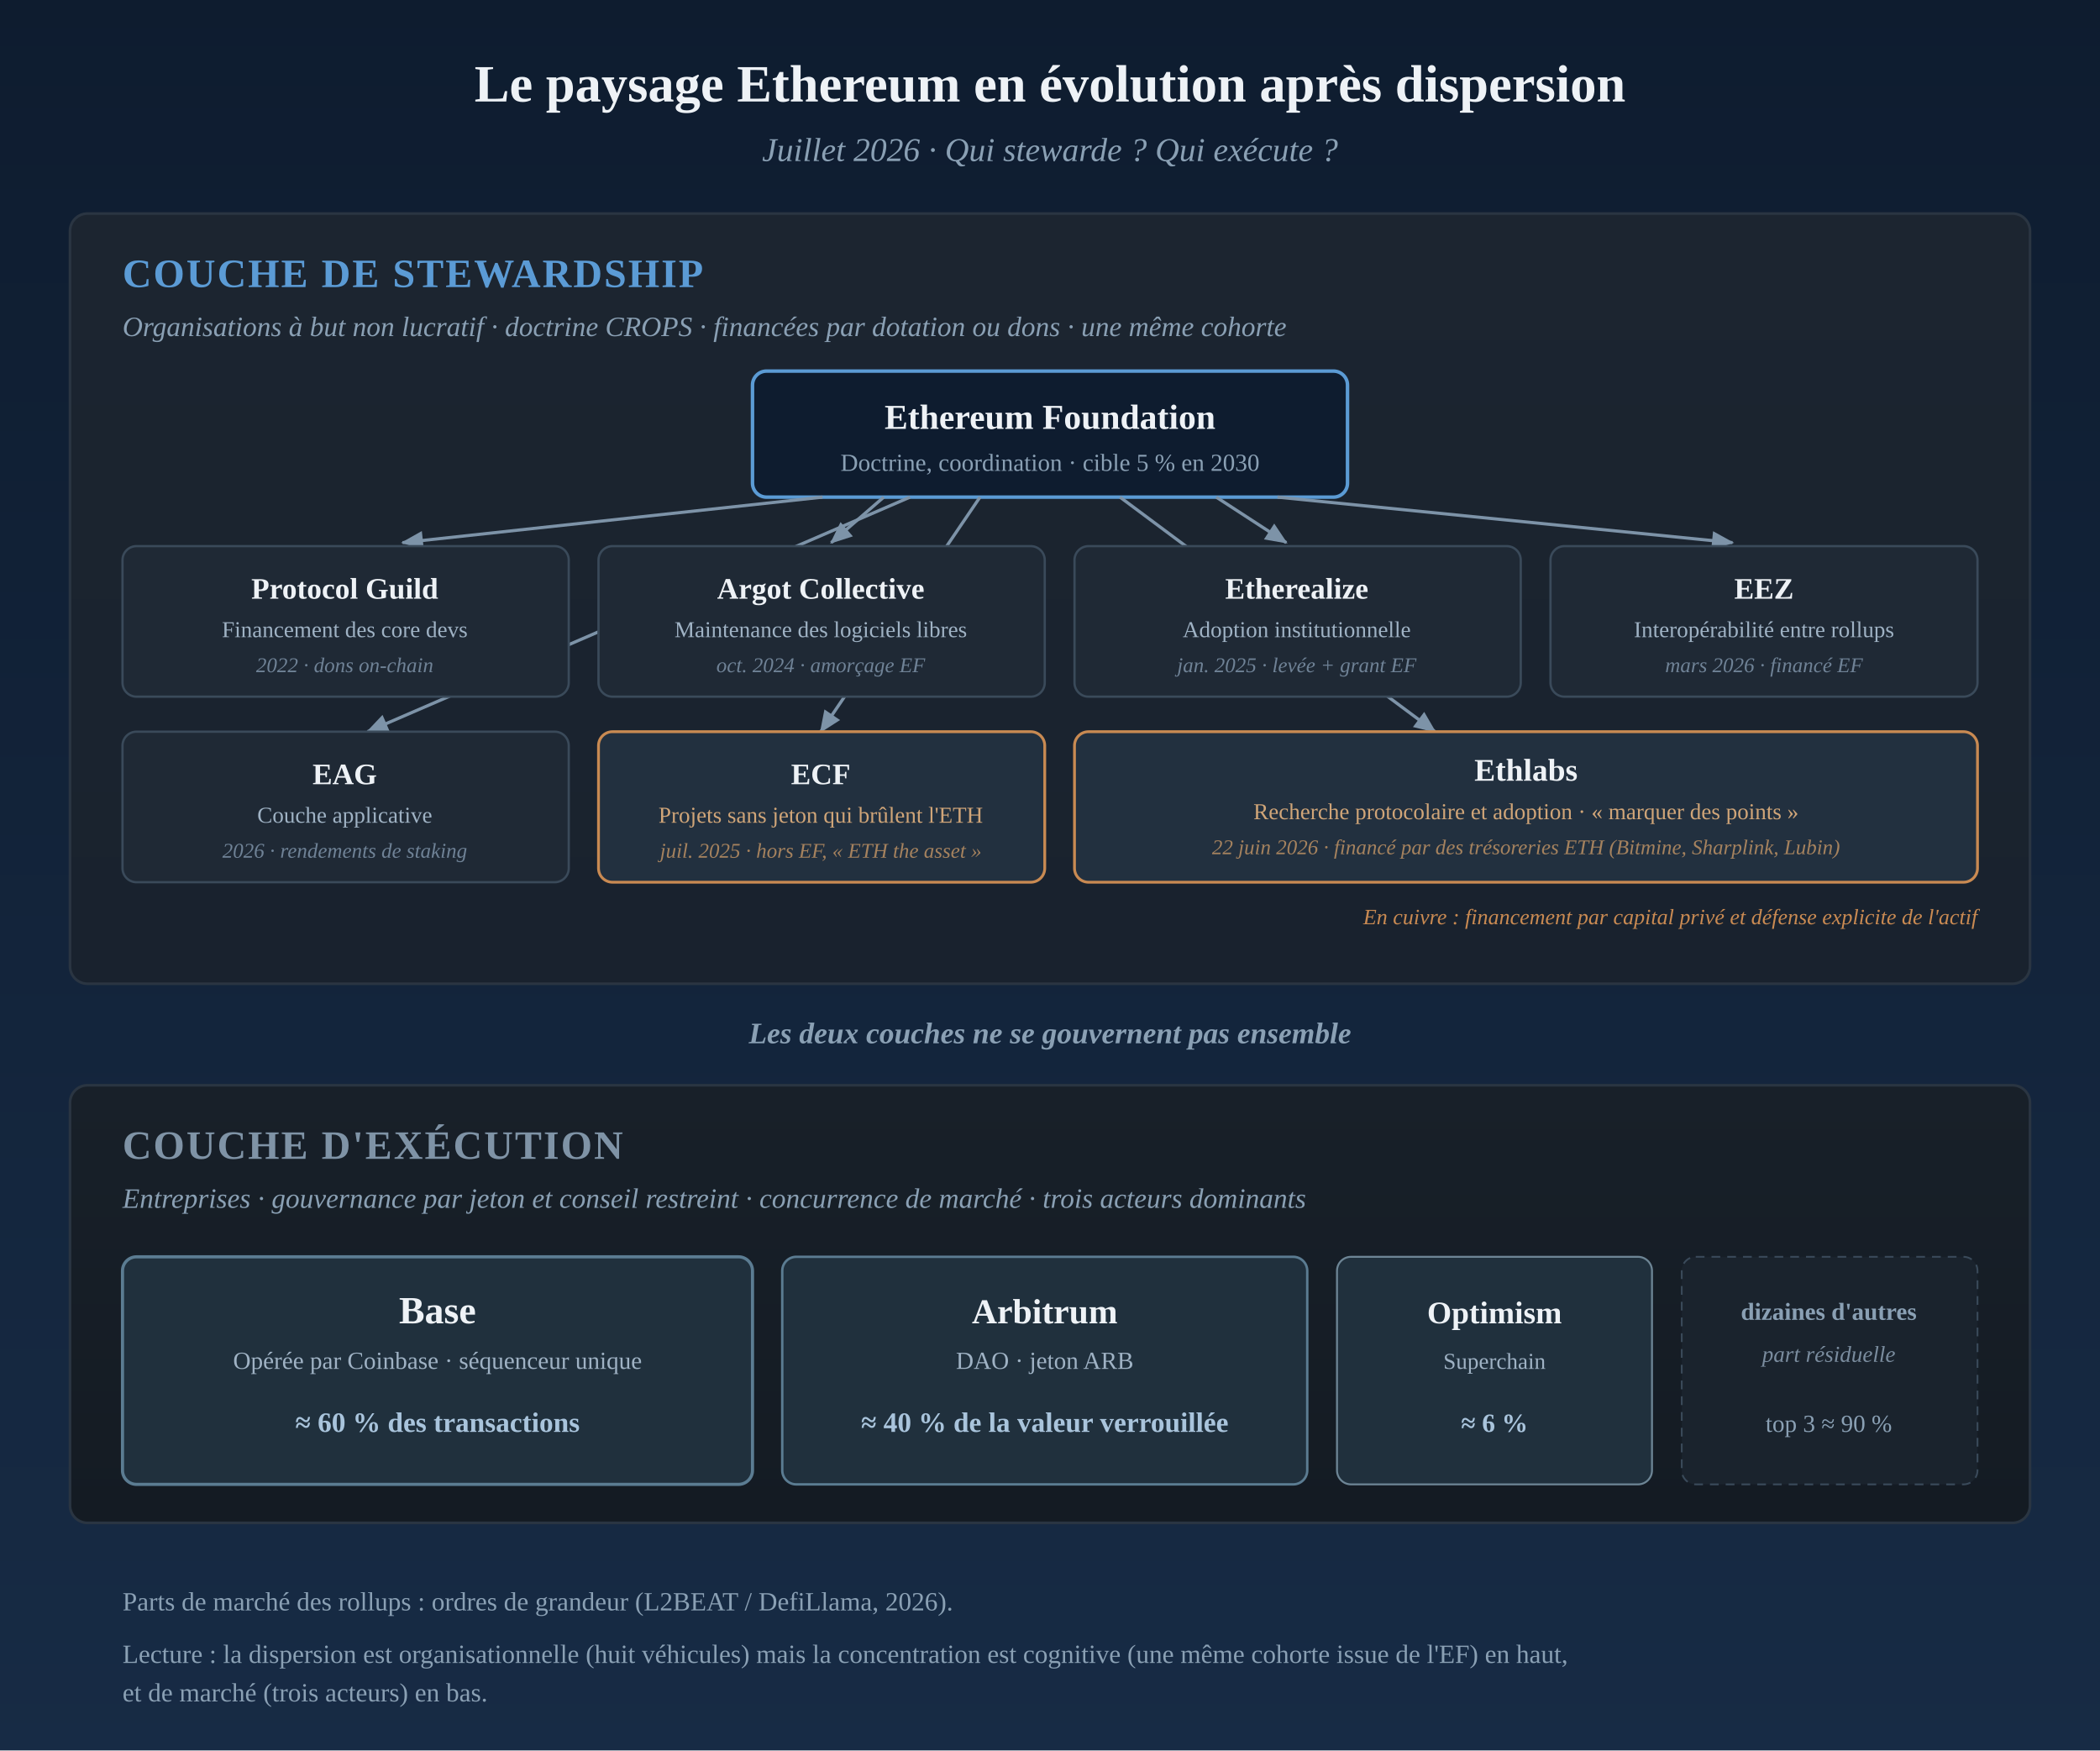
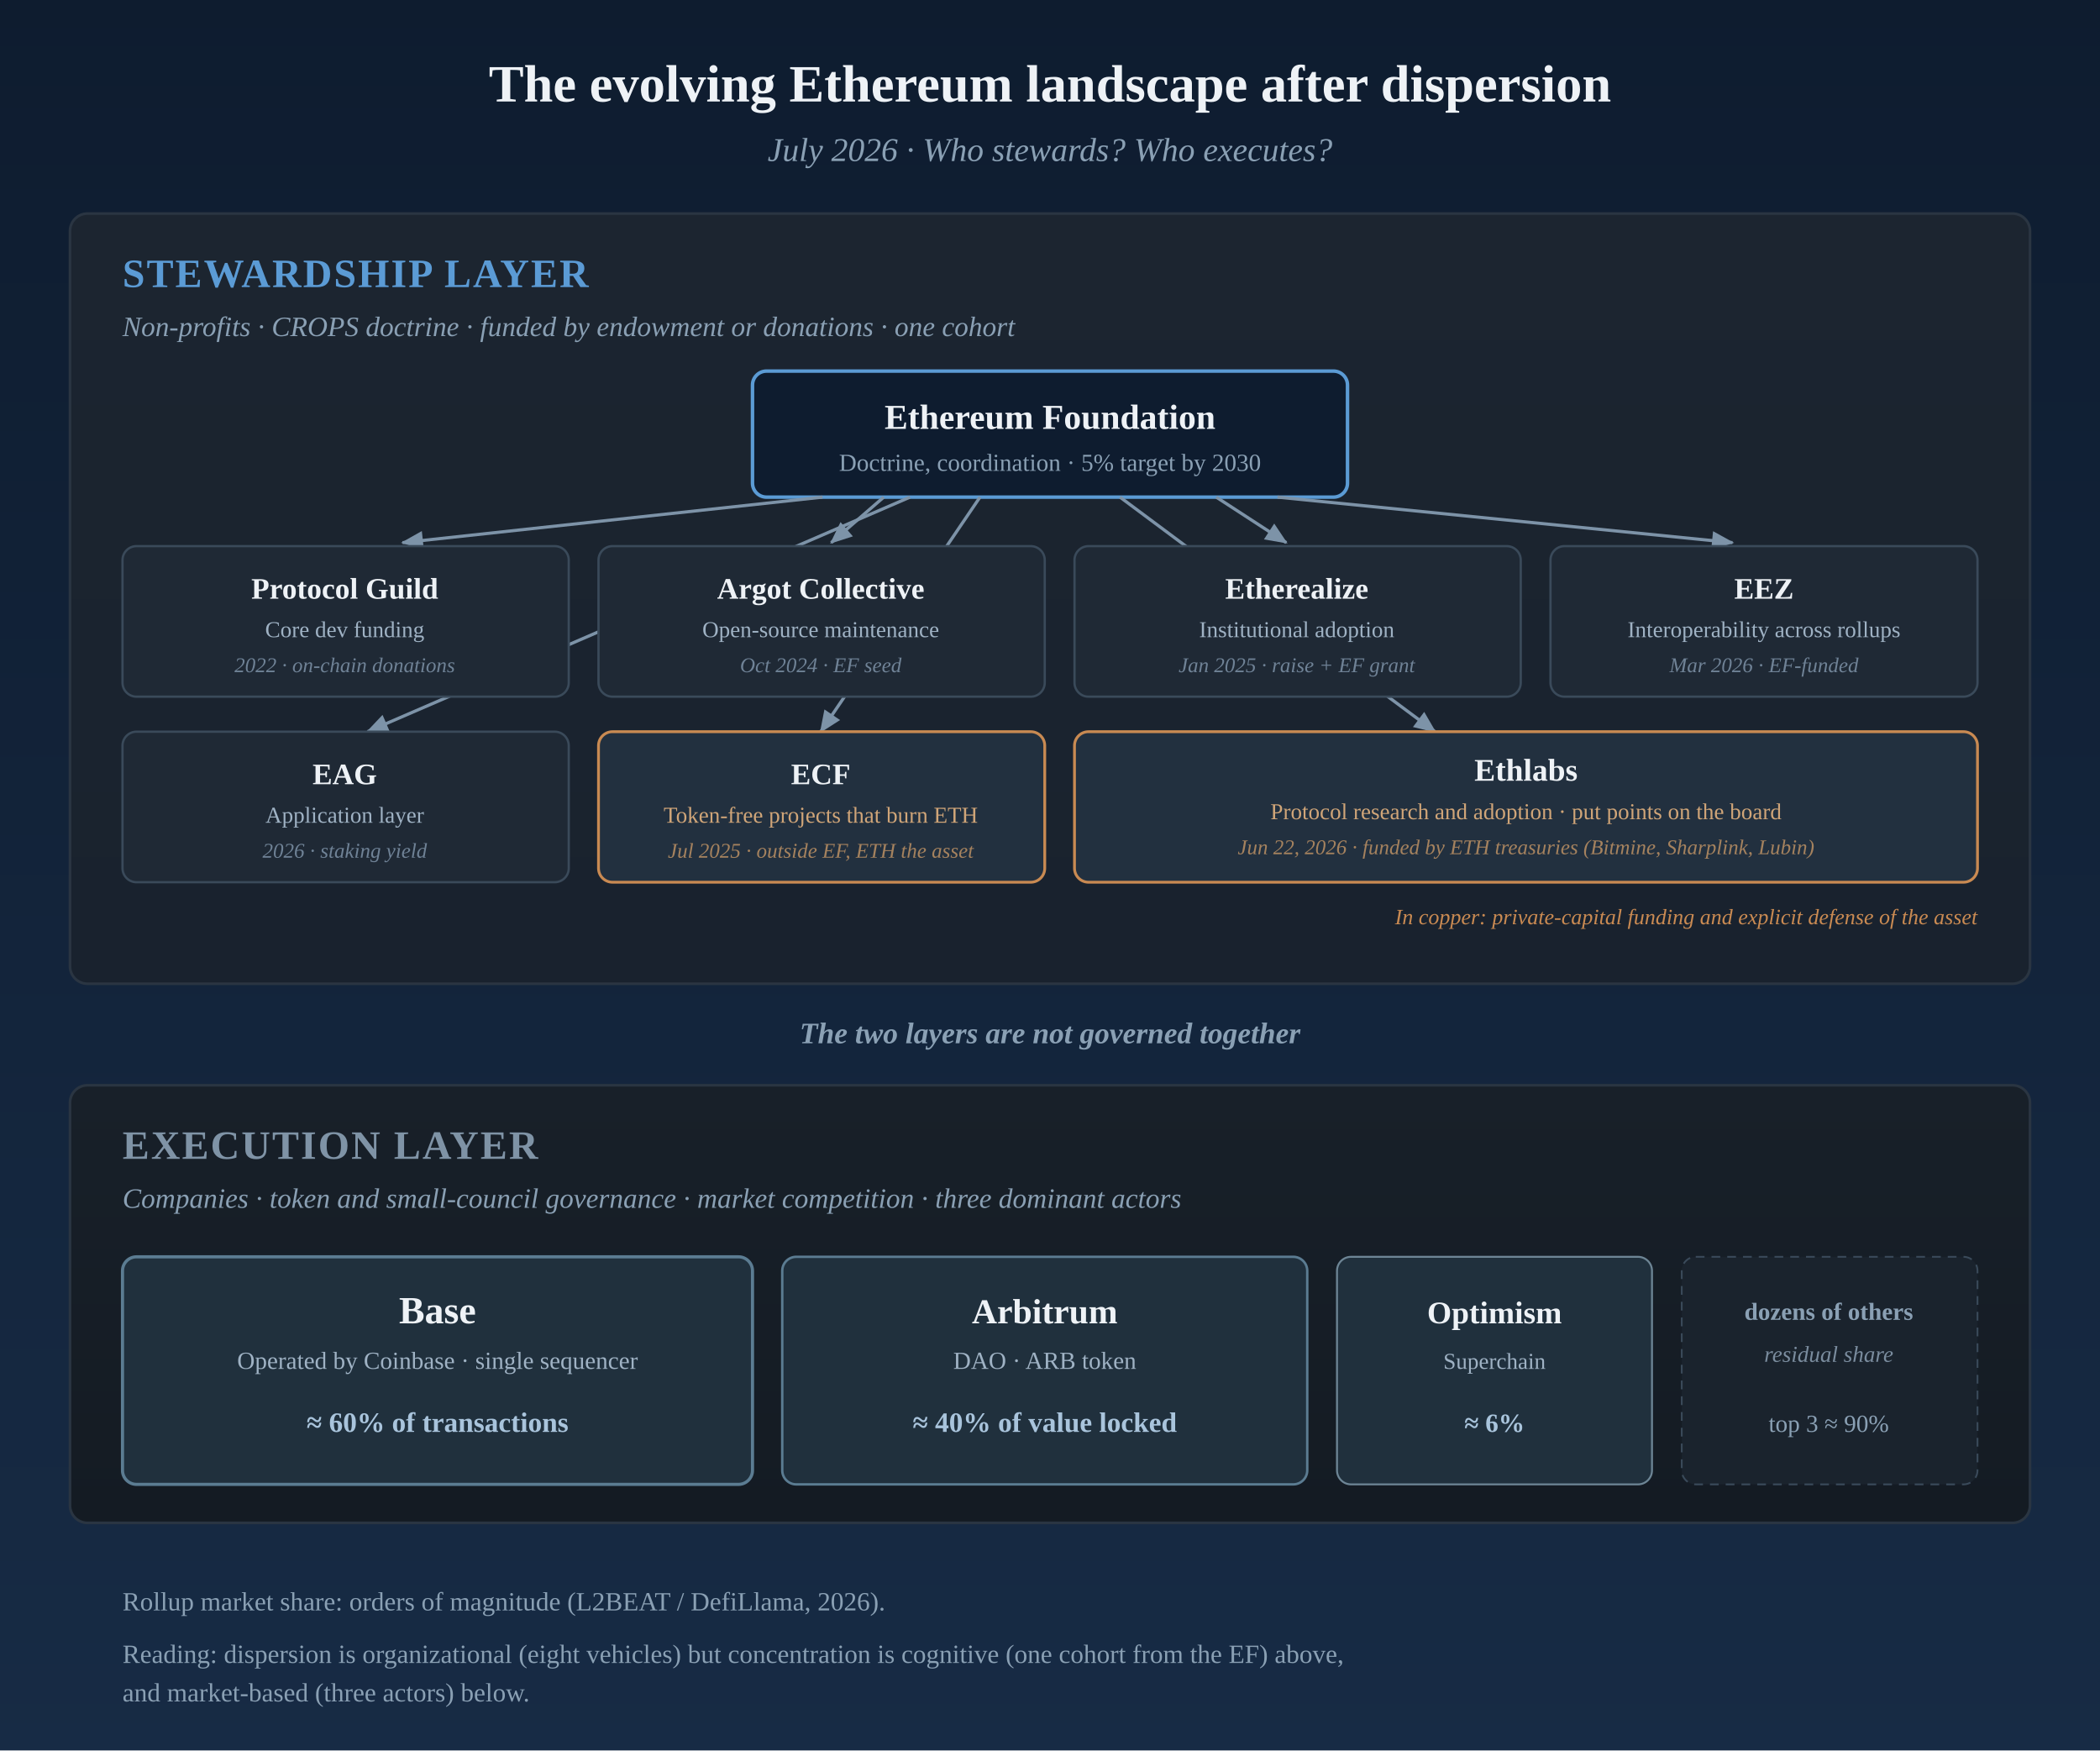
<svg xmlns="http://www.w3.org/2000/svg" viewBox="0 0 1200 1000" font-family="Georgia, 'Times New Roman', serif">
  <defs>
    <linearGradient id="bg" x1="0" y1="0" x2="0" y2="1">
      <stop offset="0" stop-color="#0e1c2f" />
      <stop offset="1" stop-color="#172b45" />
    </linearGradient>
    <linearGradient id="stewardBand" x1="0" y1="0" x2="0" y2="1">
      <stop offset="0" stop-color="#1c2530" />
      <stop offset="1" stop-color="#19222e" />
    </linearGradient>
    <linearGradient id="execBand" x1="0" y1="0" x2="0" y2="1">
      <stop offset="0" stop-color="#182029" />
      <stop offset="1" stop-color="#141b23" />
    </linearGradient>
    <marker id="arrow" markerWidth="9" markerHeight="9" refX="6.5" refY="3" orient="auto" markerUnits="strokeWidth">
      <path d="M0,0 L7,3 L0,6 Z" fill="#7d93a8" />
    </marker>
  </defs>
  <rect x="0" y="0" width="1200" height="1000" fill="url(#bg)" />
-   <text x="600" y="58" text-anchor="middle" font-size="30" fill="#eef2f6" font-weight="bold">Le paysage Ethereum en évolution après dispersion</text>
-   <text x="600" y="92" text-anchor="middle" font-size="19" fill="#8aa0b4" font-style="italic">Juillet 2026 · Qui stewarde ? Qui exécute ?</text>
+   <text x="600" y="58" text-anchor="middle" font-size="30" fill="#eef2f6" font-weight="bold">The evolving Ethereum landscape after dispersion</text>
+   <text x="600" y="92" text-anchor="middle" font-size="19" fill="#8aa0b4" font-style="italic">July 2026 · Who stewards? Who executes?</text>
  <rect x="40" y="122" width="1120" height="440" rx="10" fill="url(#stewardBand)" stroke="#2a3542" stroke-width="1.5" />
-   <text x="70" y="164" font-size="23" fill="#5b9bd5" font-weight="bold" letter-spacing="1">COUCHE DE STEWARDSHIP</text>
-   <text x="70" y="192" font-size="16" fill="#8aa0b4" font-style="italic">Organisations à but non lucratif · doctrine CROPS · financées par dotation ou dons · une même cohorte</text>
+   <text x="70" y="164" font-size="23" fill="#5b9bd5" font-weight="bold" letter-spacing="1">STEWARDSHIP LAYER</text>
+   <text x="70" y="192" font-size="16" fill="#8aa0b4" font-style="italic">Non-profits · CROPS doctrine · funded by endowment or donations · one cohort</text>
  <rect x="430" y="212" width="340" height="72" rx="8" fill="#0e1c2f" stroke="#5b9bd5" stroke-width="2" />
  <text x="600" y="245" text-anchor="middle" font-size="20" fill="#eef2f6" font-weight="bold">Ethereum Foundation</text>
-   <text x="600" y="269" text-anchor="middle" font-size="14" fill="#8aa0b4">Doctrine, coordination · cible 5 % en 2030</text>
+   <text x="600" y="269" text-anchor="middle" font-size="14" fill="#8aa0b4">Doctrine, coordination · 5% target by 2030</text>
  <line x1="520" y1="284" x2="210" y2="418" stroke="#7d93a8" stroke-width="1.8" marker-end="url(#arrow)" />
  <line x1="560" y1="284" x2="469" y2="418" stroke="#7d93a8" stroke-width="1.8" marker-end="url(#arrow)" />
  <line x1="640" y1="284" x2="820" y2="418" stroke="#7d93a8" stroke-width="1.8" marker-end="url(#arrow)" />
  <line x1="470" y1="284" x2="230" y2="310" stroke="#7d93a8" stroke-width="1.8" marker-end="url(#arrow)" />
  <line x1="505" y1="284" x2="475" y2="310" stroke="#7d93a8" stroke-width="1.8" marker-end="url(#arrow)" />
  <line x1="695" y1="284" x2="735" y2="310" stroke="#7d93a8" stroke-width="1.8" marker-end="url(#arrow)" />
  <line x1="730" y1="284" x2="990" y2="310" stroke="#7d93a8" stroke-width="1.8" marker-end="url(#arrow)" />
  <rect x="70" y="312" width="255" height="86" rx="8" fill="#1f2935" stroke="#3a4a5a" stroke-width="1.3" />
  <text x="197" y="342" text-anchor="middle" font-size="17" fill="#eef2f6" font-weight="bold">Protocol Guild</text>
-   <text x="197" y="364" text-anchor="middle" font-size="13" fill="#9fb2c4">Financement des core devs</text>
-   <text x="197" y="384" text-anchor="middle" font-size="12" fill="#6f8296" font-style="italic">2022 · dons on-chain</text>
+   <text x="197" y="364" text-anchor="middle" font-size="13" fill="#9fb2c4">Core dev funding</text>
+   <text x="197" y="384" text-anchor="middle" font-size="12" fill="#6f8296" font-style="italic">2022 · on-chain donations</text>
  <rect x="342" y="312" width="255" height="86" rx="8" fill="#1f2935" stroke="#3a4a5a" stroke-width="1.3" />
  <text x="469" y="342" text-anchor="middle" font-size="17" fill="#eef2f6" font-weight="bold">Argot Collective</text>
-   <text x="469" y="364" text-anchor="middle" font-size="13" fill="#9fb2c4">Maintenance des logiciels libres</text>
-   <text x="469" y="384" text-anchor="middle" font-size="12" fill="#6f8296" font-style="italic">oct. 2024 · amorçage EF</text>
+   <text x="469" y="364" text-anchor="middle" font-size="13" fill="#9fb2c4">Open-source maintenance</text>
+   <text x="469" y="384" text-anchor="middle" font-size="12" fill="#6f8296" font-style="italic">Oct 2024 · EF seed</text>
  <rect x="614" y="312" width="255" height="86" rx="8" fill="#1f2935" stroke="#3a4a5a" stroke-width="1.3" />
  <text x="741" y="342" text-anchor="middle" font-size="17" fill="#eef2f6" font-weight="bold">Etherealize</text>
-   <text x="741" y="364" text-anchor="middle" font-size="13" fill="#9fb2c4">Adoption institutionnelle</text>
-   <text x="741" y="384" text-anchor="middle" font-size="12" fill="#6f8296" font-style="italic">jan. 2025 · levée + grant EF</text>
+   <text x="741" y="364" text-anchor="middle" font-size="13" fill="#9fb2c4">Institutional adoption</text>
+   <text x="741" y="384" text-anchor="middle" font-size="12" fill="#6f8296" font-style="italic">Jan 2025 · raise + EF grant</text>
  <rect x="886" y="312" width="244" height="86" rx="8" fill="#1f2935" stroke="#3a4a5a" stroke-width="1.3" />
  <text x="1008" y="342" text-anchor="middle" font-size="17" fill="#eef2f6" font-weight="bold">EEZ</text>
-   <text x="1008" y="364" text-anchor="middle" font-size="13" fill="#9fb2c4">Interopérabilité entre rollups</text>
-   <text x="1008" y="384" text-anchor="middle" font-size="12" fill="#6f8296" font-style="italic">mars 2026 · financé EF</text>
+   <text x="1008" y="364" text-anchor="middle" font-size="13" fill="#9fb2c4">Interoperability across rollups</text>
+   <text x="1008" y="384" text-anchor="middle" font-size="12" fill="#6f8296" font-style="italic">Mar 2026 · EF-funded</text>
  <rect x="70" y="418" width="255" height="86" rx="8" fill="#1f2935" stroke="#3a4a5a" stroke-width="1.3" />
  <text x="197" y="448" text-anchor="middle" font-size="17" fill="#eef2f6" font-weight="bold">EAG</text>
-   <text x="197" y="470" text-anchor="middle" font-size="13" fill="#9fb2c4">Couche applicative</text>
-   <text x="197" y="490" text-anchor="middle" font-size="12" fill="#6f8296" font-style="italic">2026 · rendements de staking</text>
+   <text x="197" y="470" text-anchor="middle" font-size="13" fill="#9fb2c4">Application layer</text>
+   <text x="197" y="490" text-anchor="middle" font-size="12" fill="#6f8296" font-style="italic">2026 · staking yield</text>
  <rect x="342" y="418" width="255" height="86" rx="8" fill="#22303f" stroke="#c98a52" stroke-width="1.6" />
  <text x="469" y="448" text-anchor="middle" font-size="17" fill="#eef2f6" font-weight="bold">ECF</text>
-   <text x="469" y="470" text-anchor="middle" font-size="13" fill="#d0a578">Projets sans jeton qui brûlent l'ETH</text>
-   <text x="469" y="490" text-anchor="middle" font-size="12" fill="#a5825e" font-style="italic">juil. 2025 · hors EF, « ETH the asset »</text>
+   <text x="469" y="470" text-anchor="middle" font-size="13" fill="#d0a578">Token-free projects that burn ETH</text>
+   <text x="469" y="490" text-anchor="middle" font-size="12" fill="#a5825e" font-style="italic">Jul 2025 · outside EF, ETH the asset</text>
  <rect x="614" y="418" width="516" height="86" rx="8" fill="#22303f" stroke="#c98a52" stroke-width="1.6" />
  <text x="872" y="446" text-anchor="middle" font-size="18" fill="#eef2f6" font-weight="bold">Ethlabs</text>
-   <text x="872" y="468" text-anchor="middle" font-size="13" fill="#d0a578">Recherche protocolaire et adoption · « marquer des points »</text>
-   <text x="872" y="488" text-anchor="middle" font-size="12" fill="#a5825e" font-style="italic">22 juin 2026 · financé par des trésoreries ETH (Bitmine, Sharplink, Lubin)</text>
-   <text x="1130" y="528" text-anchor="end" font-size="12.5" fill="#c98a52" font-style="italic">En cuivre : financement par capital privé et défense explicite de l'actif</text>
-   <text x="600" y="596" text-anchor="middle" font-size="17" fill="#8aa0b4" font-style="italic" font-weight="bold">Les deux couches ne se gouvernent pas ensemble</text>
+   <text x="872" y="468" text-anchor="middle" font-size="13" fill="#d0a578">Protocol research and adoption · put points on the board</text>
+   <text x="872" y="488" text-anchor="middle" font-size="12" fill="#a5825e" font-style="italic">Jun 22, 2026 · funded by ETH treasuries (Bitmine, Sharplink, Lubin)</text>
+   <text x="1130" y="528" text-anchor="end" font-size="12.5" fill="#c98a52" font-style="italic">In copper: private-capital funding and explicit defense of the asset</text>
+   <text x="600" y="596" text-anchor="middle" font-size="17" fill="#8aa0b4" font-style="italic" font-weight="bold">The two layers are not governed together</text>
  <rect x="40" y="620" width="1120" height="250" rx="10" fill="url(#execBand)" stroke="#2a3542" stroke-width="1.5" />
-   <text x="70" y="662" font-size="23" fill="#7f93a6" font-weight="bold" letter-spacing="1">COUCHE D'EXÉCUTION</text>
-   <text x="70" y="690" font-size="16" fill="#8aa0b4" font-style="italic">Entreprises · gouvernance par jeton et conseil restreint · concurrence de marché · trois acteurs dominants</text>
+   <text x="70" y="662" font-size="23" fill="#7f93a6" font-weight="bold" letter-spacing="1">EXECUTION LAYER</text>
+   <text x="70" y="690" font-size="16" fill="#8aa0b4" font-style="italic">Companies · token and small-council governance · market competition · three dominant actors</text>
  <rect x="70" y="718" width="360" height="130" rx="8" fill="#20303d" stroke="#5b7c92" stroke-width="1.8" />
  <text x="250" y="756" text-anchor="middle" font-size="22" fill="#eef2f6" font-weight="bold">Base</text>
-   <text x="250" y="782" text-anchor="middle" font-size="14" fill="#9fb2c4">Opérée par Coinbase · séquenceur unique</text>
-   <text x="250" y="818" text-anchor="middle" font-size="16" fill="#a9c4dc" font-weight="bold">≈ 60 % des transactions</text>
+   <text x="250" y="782" text-anchor="middle" font-size="14" fill="#9fb2c4">Operated by Coinbase · single sequencer</text>
+   <text x="250" y="818" text-anchor="middle" font-size="16" fill="#a9c4dc" font-weight="bold">≈ 60% of transactions</text>
  <rect x="447" y="718" width="300" height="130" rx="8" fill="#20303d" stroke="#5b7c92" stroke-width="1.4" />
  <text x="597" y="756" text-anchor="middle" font-size="20" fill="#eef2f6" font-weight="bold">Arbitrum</text>
-   <text x="597" y="782" text-anchor="middle" font-size="14" fill="#9fb2c4">DAO · jeton ARB</text>
-   <text x="597" y="818" text-anchor="middle" font-size="16" fill="#a9c4dc" font-weight="bold">≈ 40 % de la valeur verrouillée</text>
+   <text x="597" y="782" text-anchor="middle" font-size="14" fill="#9fb2c4">DAO · ARB token</text>
+   <text x="597" y="818" text-anchor="middle" font-size="16" fill="#a9c4dc" font-weight="bold">≈ 40% of value locked</text>
  <rect x="764" y="718" width="180" height="130" rx="8" fill="#20303d" stroke="#6d8595" stroke-width="1.1" />
  <text x="854" y="756" text-anchor="middle" font-size="18" fill="#eef2f6" font-weight="bold">Optimism</text>
  <text x="854" y="782" text-anchor="middle" font-size="13" fill="#9fb2c4">Superchain</text>
-   <text x="854" y="818" text-anchor="middle" font-size="15" fill="#a9c4dc" font-weight="bold">≈ 6 %</text>
+   <text x="854" y="818" text-anchor="middle" font-size="15" fill="#a9c4dc" font-weight="bold">≈ 6%</text>
  <rect x="961" y="718" width="169" height="130" rx="8" fill="#1a232d" stroke="#3a4a5a" stroke-width="1" stroke-dasharray="5 4" />
-   <text x="1045" y="754" text-anchor="middle" font-size="14" fill="#8aa0b4" font-weight="bold">dizaines d'autres</text>
-   <text x="1045" y="778" text-anchor="middle" font-size="13" fill="#7a8c9e" font-style="italic">part résiduelle</text>
-   <text x="1045" y="818" text-anchor="middle" font-size="14" fill="#8aa0b4">top 3 ≈ 90 %</text>
-   <text x="70" y="920" font-size="15" fill="#8aa0b4">Parts de marché des rollups : ordres de grandeur (L2BEAT / DefiLlama, 2026).</text>
-   <text x="70" y="950" font-size="15" fill="#8aa0b4">Lecture : la dispersion est organisationnelle (huit véhicules) mais la concentration est cognitive (une même cohorte issue de l'EF) en haut,</text>
-   <text x="70" y="972" font-size="15" fill="#8aa0b4">et de marché (trois acteurs) en bas.</text>
+   <text x="1045" y="754" text-anchor="middle" font-size="14" fill="#8aa0b4" font-weight="bold">dozens of others</text>
+   <text x="1045" y="778" text-anchor="middle" font-size="13" fill="#7a8c9e" font-style="italic">residual share</text>
+   <text x="1045" y="818" text-anchor="middle" font-size="14" fill="#8aa0b4">top 3 ≈ 90%</text>
+   <text x="70" y="920" font-size="15" fill="#8aa0b4">Rollup market share: orders of magnitude (L2BEAT / DefiLlama, 2026).</text>
+   <text x="70" y="950" font-size="15" fill="#8aa0b4">Reading: dispersion is organizational (eight vehicles) but concentration is cognitive (one cohort from the EF) above,</text>
+   <text x="70" y="972" font-size="15" fill="#8aa0b4">and market-based (three actors) below.</text>
</svg>
